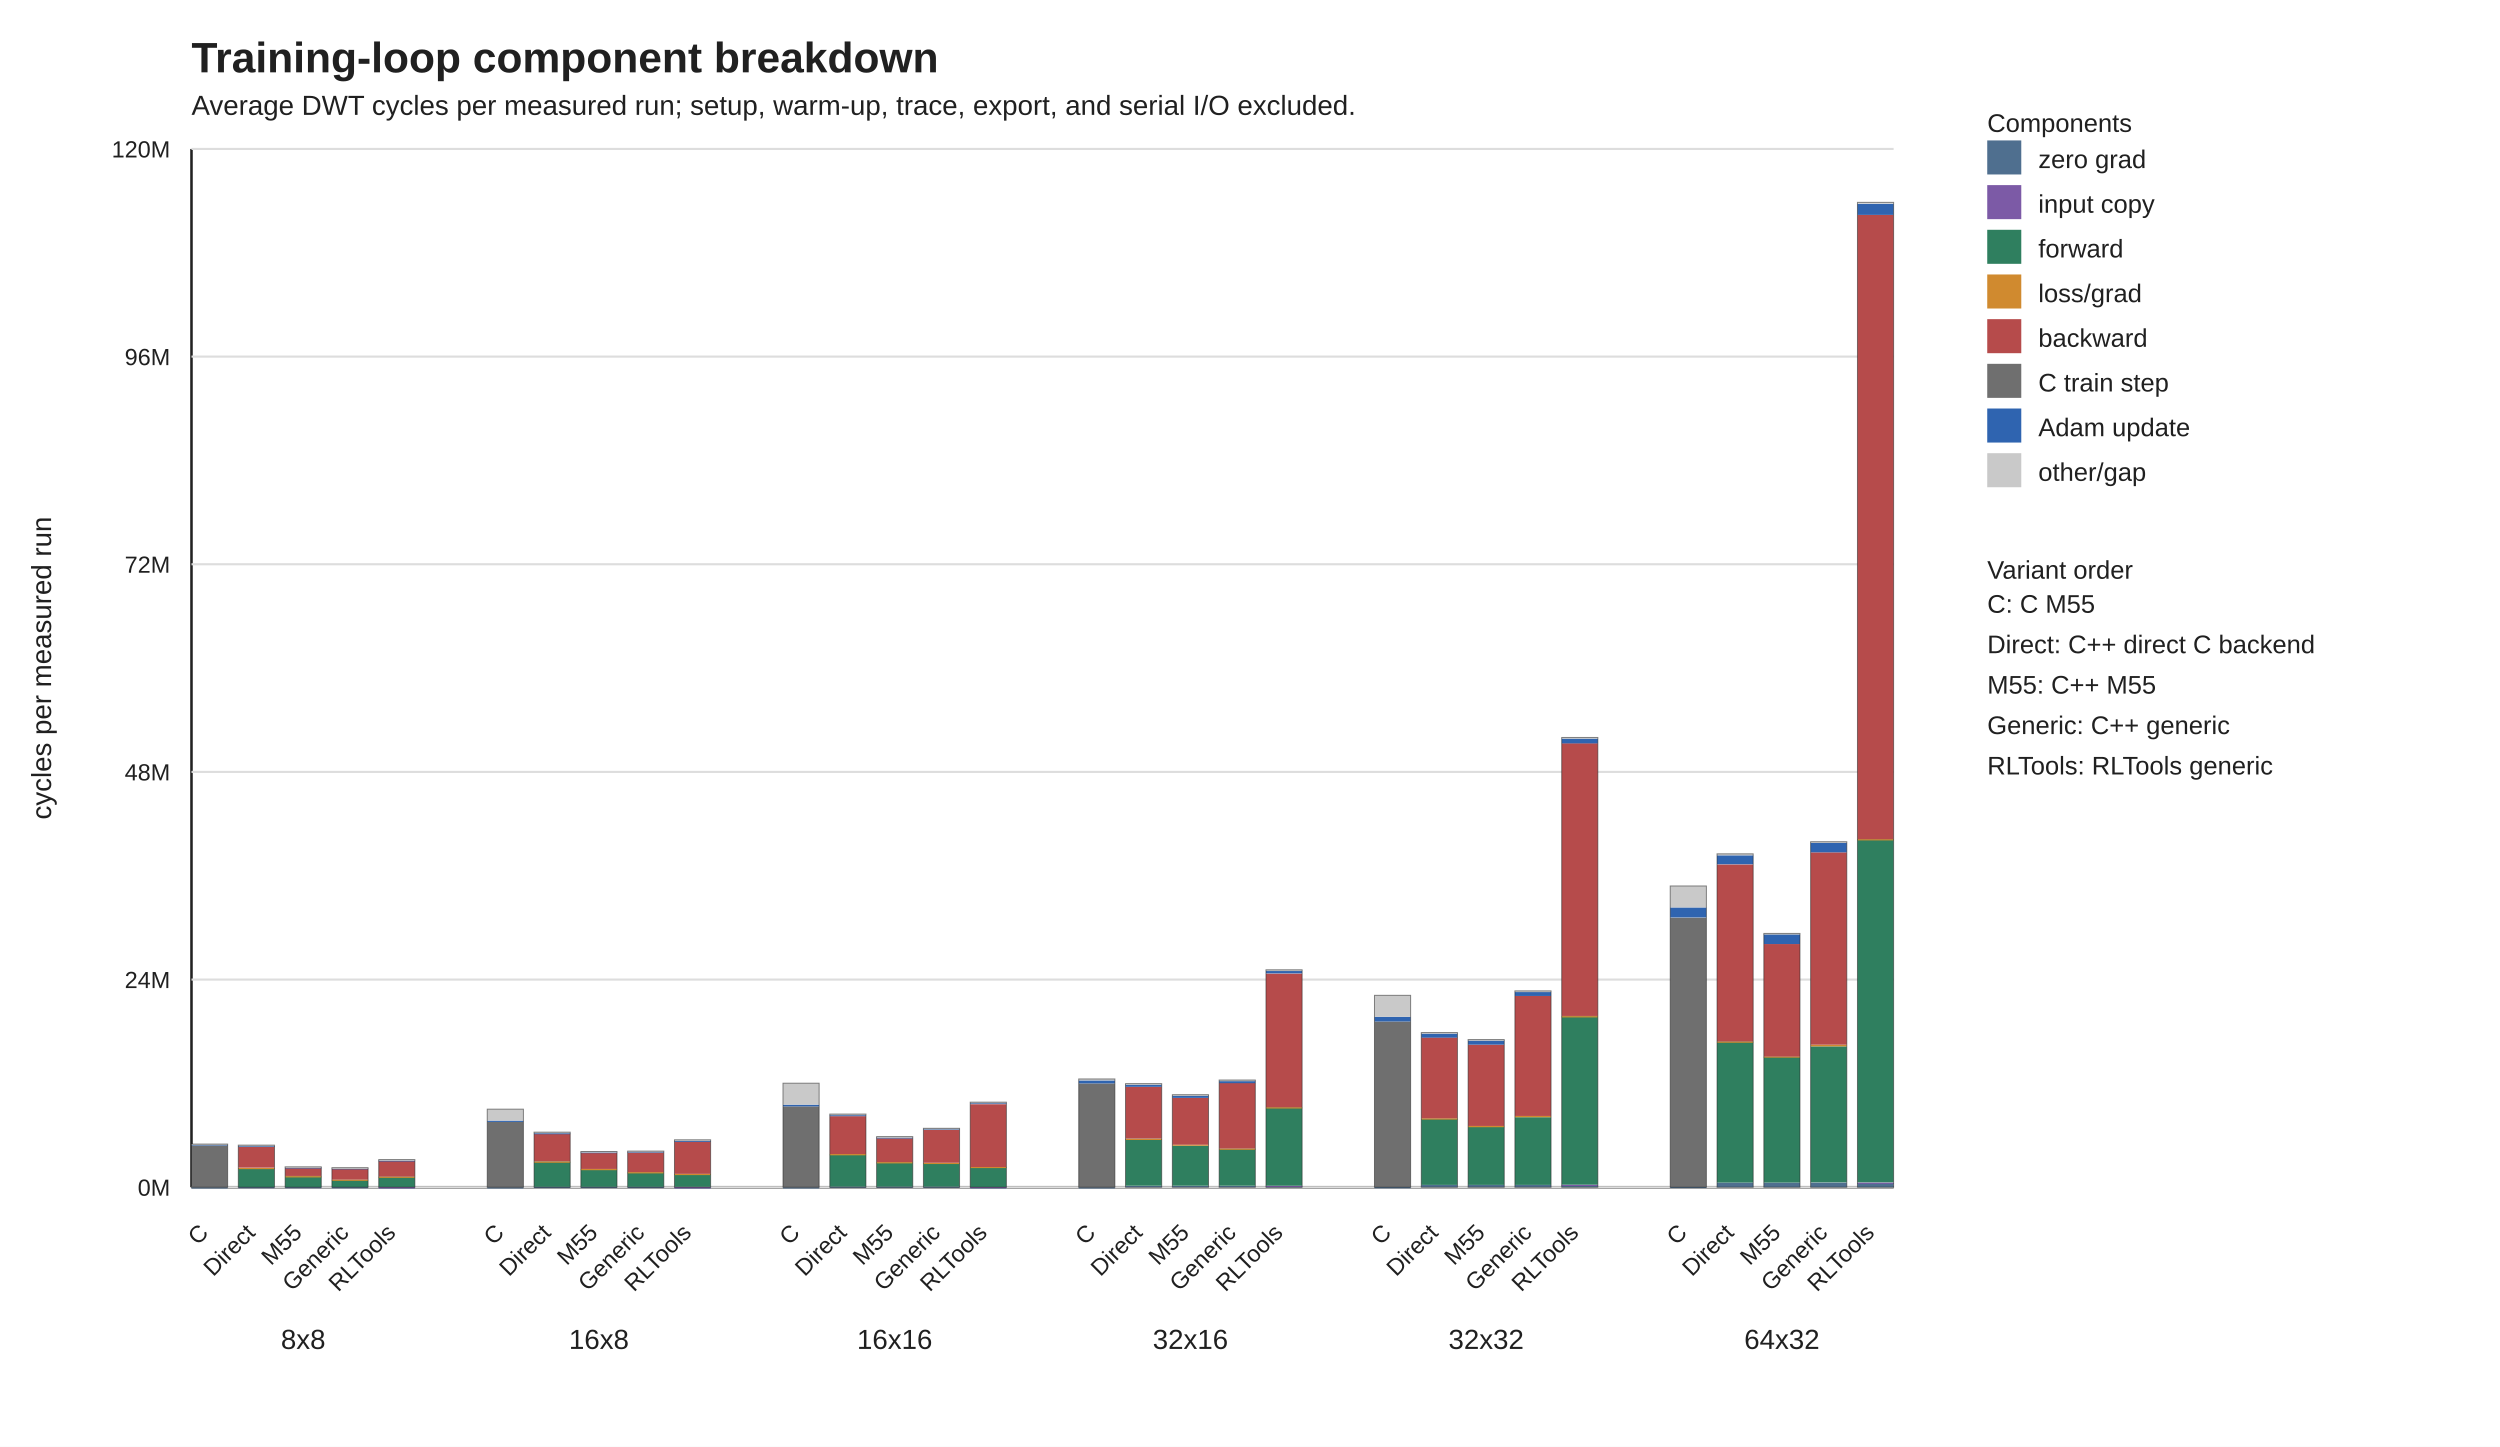
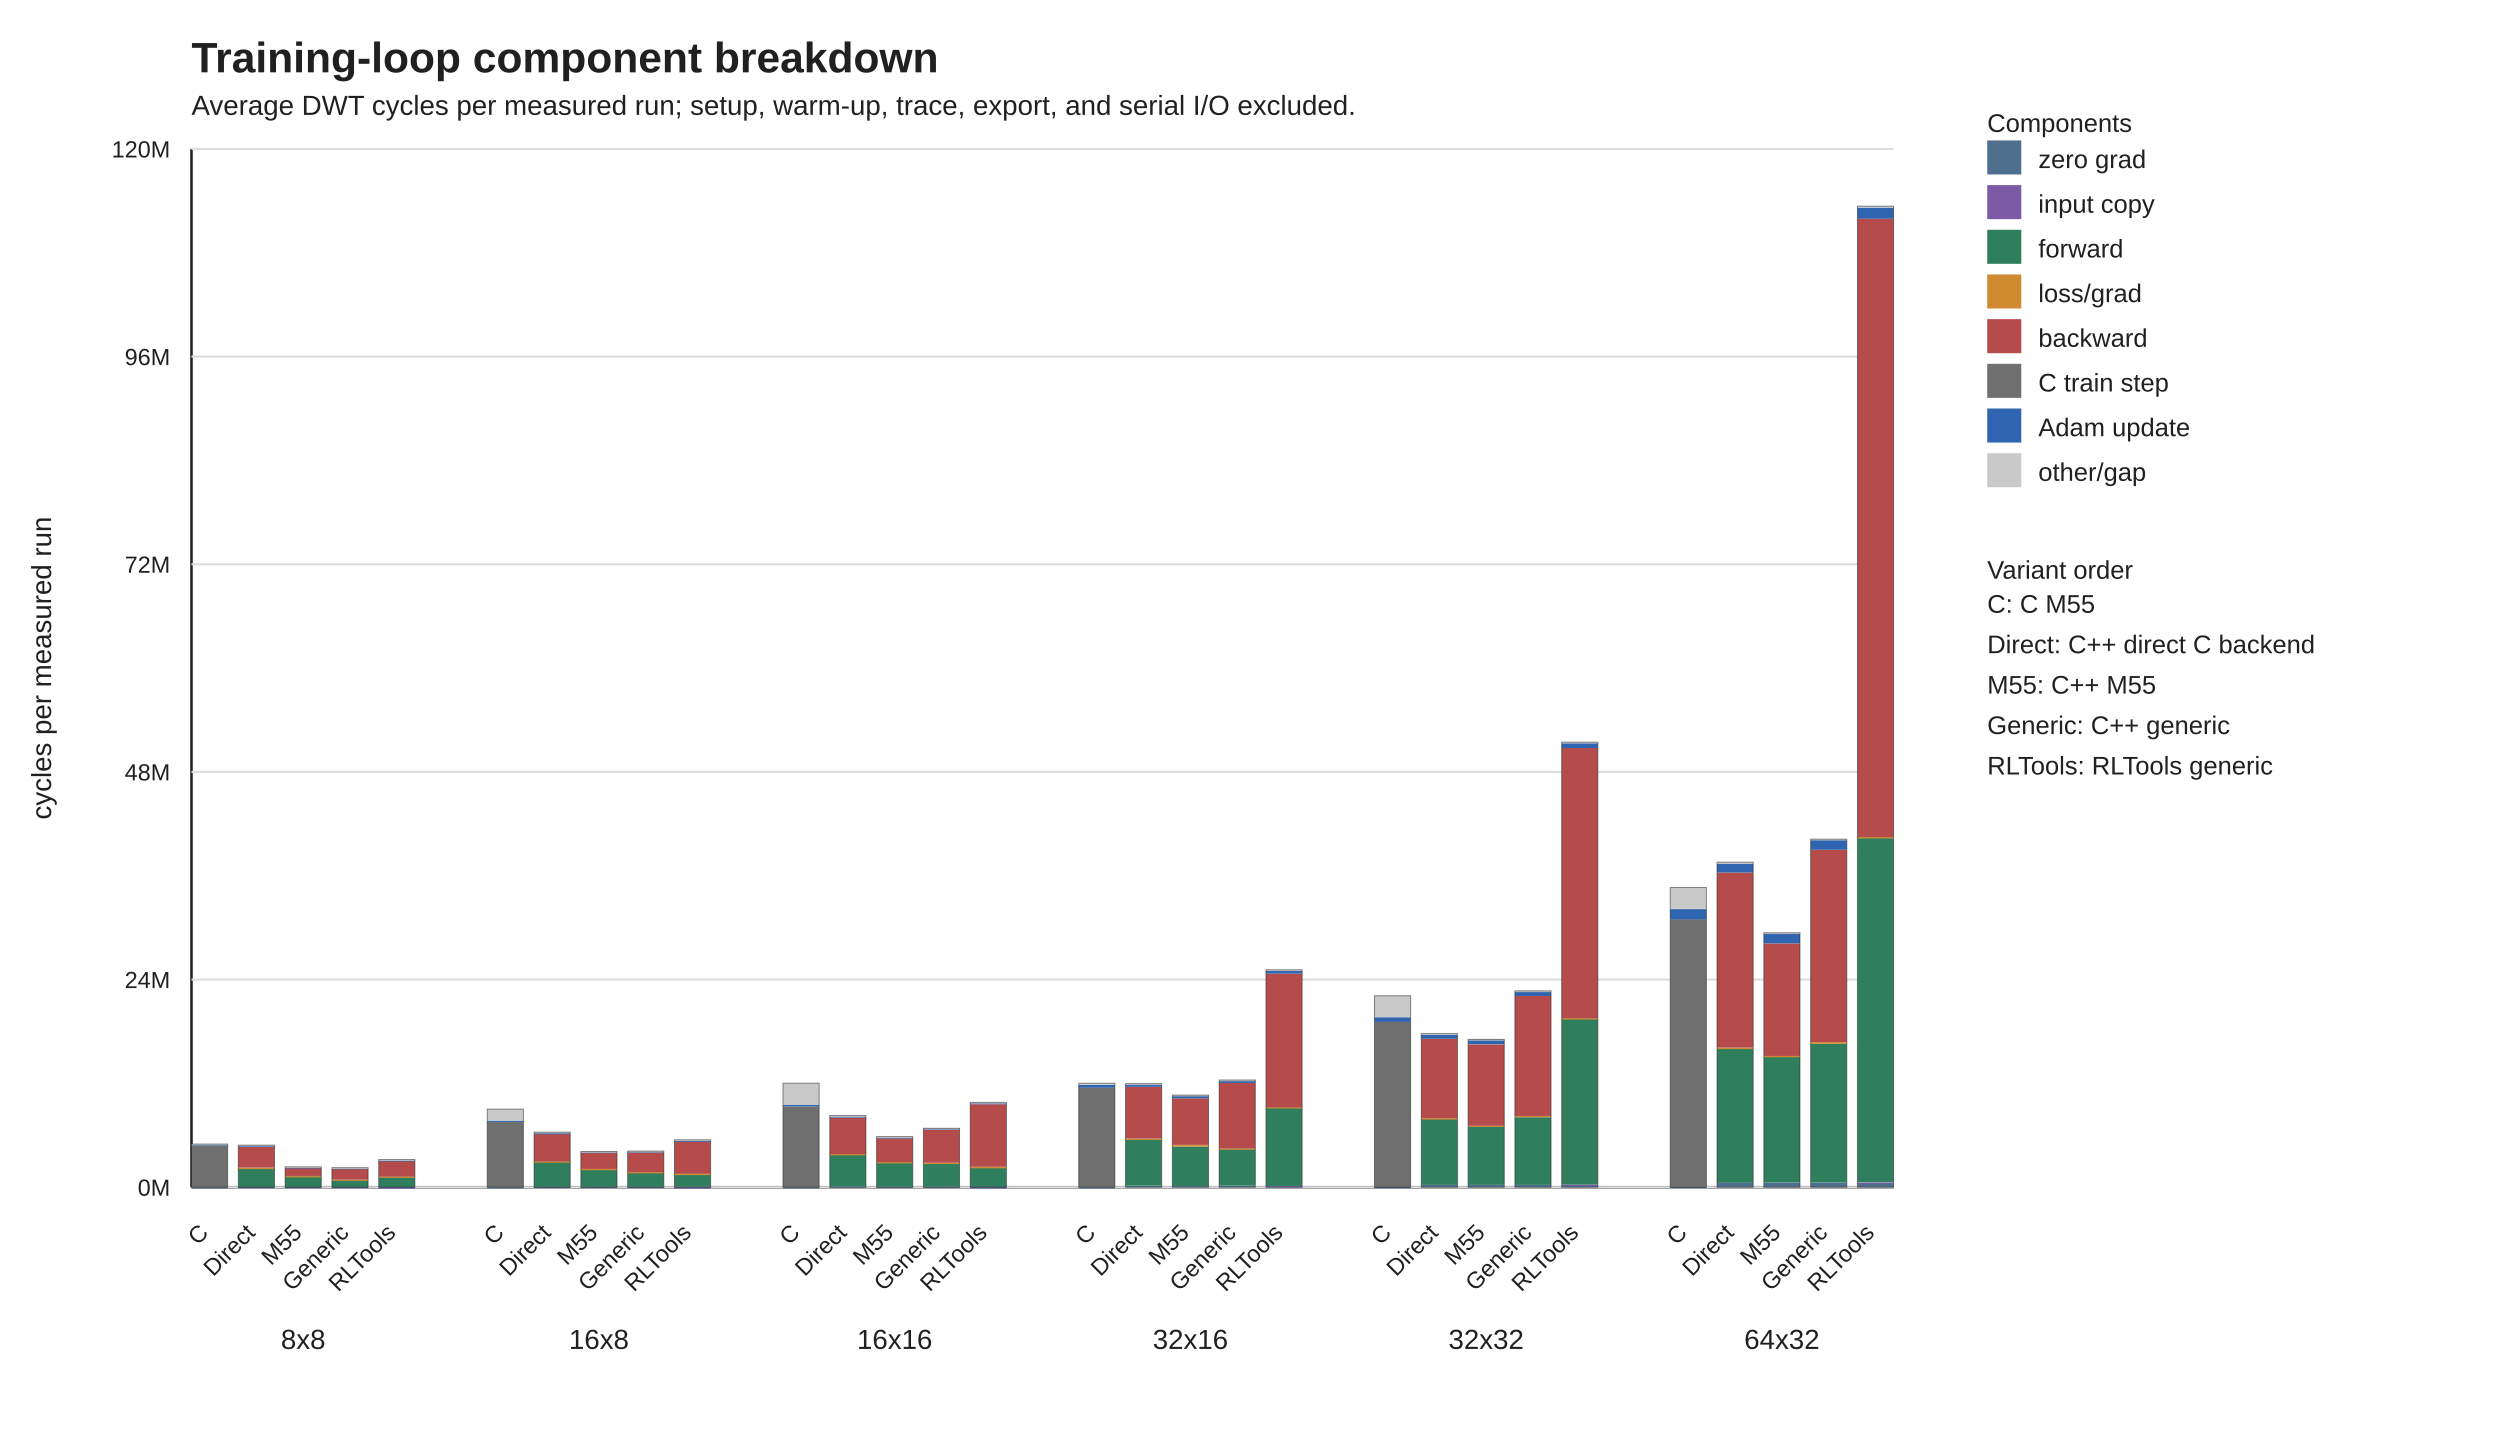
<svg xmlns="http://www.w3.org/2000/svg" width="1175" height="680" viewBox="0 0 1175 680">
  <rect width="100%" height="100%" fill="#ffffff" />
  <style>text{font-family:Arial,Helvetica,sans-serif;fill:#202020}.axis{stroke:#222;stroke-width:1.2}.grid{stroke:#dddddd;stroke-width:1}.label{font-size:13px}.title{font-size:20px;font-weight:700}.tick{font-size:11px}.legend{font-size:12px}</style>
  <text class="title" x="90" y="34">Training-loop component breakdown</text>
  <text class="label" x="90" y="54">Average DWT cycles per measured run; setup, warm-up, trace, export, and serial I/O excluded.</text>
  <line class="axis" x1="90" y1="558" x2="890" y2="558" />
  <line class="axis" x1="90" y1="70" x2="90" y2="558" />
  <line class="grid" x1="90" y1="558.0" x2="890" y2="558.0" />
  <text class="tick" x="80" y="562.0" text-anchor="end">0M</text>
  <line class="grid" x1="90" y1="460.4" x2="890" y2="460.4" />
  <text class="tick" x="80" y="464.4" text-anchor="end">24M</text>
  <line class="grid" x1="90" y1="362.8" x2="890" y2="362.8" />
  <text class="tick" x="80" y="366.8" text-anchor="end">48M</text>
  <line class="grid" x1="90" y1="265.2" x2="890" y2="265.2" />
  <text class="tick" x="80" y="269.2" text-anchor="end">72M</text>
  <line class="grid" x1="90" y1="167.6" x2="890" y2="167.6" />
  <text class="tick" x="80" y="171.6" text-anchor="end">96M</text>
  <line class="grid" x1="90" y1="70.0" x2="890" y2="70.0" />
  <text class="tick" x="80" y="74.0" text-anchor="end">120M</text>
  <text class="label" x="142.5" y="634" text-anchor="middle">8x8</text>
  <rect x="90.0" y="558.0" width="17" height="0.6" fill="#4f6f8f" />
  <rect x="90.0" y="538.3" width="17" height="19.7" fill="#6f6f6f" />
  <rect x="90.0" y="537.9" width="17" height="0.6" fill="#2f64b0" />
  <rect x="90.0" y="537.7" width="17" height="0.6" fill="#c9c9c9" />
  <rect x="90.0" y="537.7" width="17" height="20.3" fill="none" stroke="#222" stroke-width=".45" opacity=".55" />
  <text class="tick" x="98.5" y="580" text-anchor="end" transform="rotate(-45 98.5 580)">C</text>
  <rect x="112.0" y="557.9" width="17" height="0.6" fill="#4f6f8f" />
  <rect x="112.0" y="549.0" width="17" height="8.9" fill="#2f7f5f" />
  <rect x="112.0" y="548.9" width="17" height="0.6" fill="#d08a2f" />
  <rect x="112.0" y="538.7" width="17" height="10.1" fill="#b64b4b" />
  <rect x="112.0" y="538.5" width="17" height="0.6" fill="#2f64b0" />
  <rect x="112.0" y="538.2" width="17" height="0.6" fill="#c9c9c9" />
  <rect x="112.0" y="538.2" width="17" height="19.8" fill="none" stroke="#222" stroke-width=".45" opacity=".55" />
  <text class="tick" x="120.5" y="580" text-anchor="end" transform="rotate(-45 120.5 580)">Direct</text>
  <rect x="134.0" y="557.9" width="17" height="0.6" fill="#4f6f8f" />
  <rect x="134.0" y="552.8" width="17" height="5.1" fill="#2f7f5f" />
  <rect x="134.0" y="552.8" width="17" height="0.6" fill="#d08a2f" />
  <rect x="134.0" y="548.8" width="17" height="3.9" fill="#b64b4b" />
  <rect x="134.0" y="548.6" width="17" height="0.6" fill="#2f64b0" />
  <rect x="134.0" y="548.4" width="17" height="0.6" fill="#c9c9c9" />
  <rect x="134.0" y="548.4" width="17" height="9.6" fill="none" stroke="#222" stroke-width=".45" opacity=".55" />
  <text class="tick" x="142.5" y="580" text-anchor="end" transform="rotate(-45 142.5 580)">M55</text>
  <rect x="156.0" y="557.9" width="17" height="0.6" fill="#4f6f8f" />
  <rect x="156.0" y="554.5" width="17" height="3.4" fill="#2f7f5f" />
  <rect x="156.0" y="554.4" width="17" height="0.6" fill="#d08a2f" />
  <rect x="156.0" y="549.2" width="17" height="5.2" fill="#b64b4b" />
  <rect x="156.0" y="549.0" width="17" height="0.6" fill="#2f64b0" />
  <rect x="156.0" y="548.8" width="17" height="0.6" fill="#c9c9c9" />
  <rect x="156.0" y="548.8" width="17" height="9.2" fill="none" stroke="#222" stroke-width=".45" opacity=".55" />
  <text class="tick" x="164.5" y="580" text-anchor="end" transform="rotate(-45 164.5 580)">Generic</text>
  <rect x="178.0" y="558.0" width="17" height="0.6" fill="#4f6f8f" />
  <rect x="178.0" y="557.9" width="17" height="0.6" fill="#7c5aa6" />
  <rect x="178.0" y="553.0" width="17" height="4.9" fill="#2f7f5f" />
  <rect x="178.0" y="553.0" width="17" height="0.6" fill="#d08a2f" />
  <rect x="178.0" y="545.6" width="17" height="7.4" fill="#b64b4b" />
  <rect x="178.0" y="545.3" width="17" height="0.6" fill="#2f64b0" />
  <rect x="178.0" y="545.0" width="17" height="0.6" fill="#c9c9c9" />
  <rect x="178.0" y="545.0" width="17" height="13.0" fill="none" stroke="#222" stroke-width=".45" opacity=".55" />
  <text class="tick" x="186.5" y="580" text-anchor="end" transform="rotate(-45 186.5 580)">RLTools</text>
  <text class="label" x="281.5" y="634" text-anchor="middle">16x8</text>
  <rect x="229.0" y="558.0" width="17" height="0.6" fill="#4f6f8f" />
  <rect x="229.0" y="527.2" width="17" height="30.8" fill="#6f6f6f" />
  <rect x="229.0" y="526.7" width="17" height="0.6" fill="#2f64b0" />
  <rect x="229.0" y="521.3" width="17" height="5.4" fill="#c9c9c9" />
  <rect x="229.0" y="521.3" width="17" height="36.7" fill="none" stroke="#222" stroke-width=".45" opacity=".55" />
  <text class="tick" x="237.5" y="580" text-anchor="end" transform="rotate(-45 237.5 580)">C</text>
  <rect x="251.0" y="557.8" width="17" height="0.6" fill="#4f6f8f" />
  <rect x="251.0" y="545.9" width="17" height="11.9" fill="#2f7f5f" />
  <rect x="251.0" y="545.9" width="17" height="0.6" fill="#d08a2f" />
-   <rect x="251.0" y="532.8" width="17" height="13.0" fill="#b64b4b" />
+   <rect x="251.0" y="532.9" width="17" height="13.0" fill="#b64b4b" />
  <rect x="251.0" y="532.5" width="17" height="0.6" fill="#2f64b0" />
  <rect x="251.0" y="532.1" width="17" height="0.6" fill="#c9c9c9" />
  <rect x="251.0" y="532.1" width="17" height="25.9" fill="none" stroke="#222" stroke-width=".45" opacity=".55" />
  <text class="tick" x="259.5" y="580" text-anchor="end" transform="rotate(-45 259.5 580)">Direct</text>
  <rect x="273.0" y="557.8" width="17" height="0.6" fill="#4f6f8f" />
  <rect x="273.0" y="549.4" width="17" height="8.4" fill="#2f7f5f" />
  <rect x="273.0" y="549.4" width="17" height="0.6" fill="#d08a2f" />
  <rect x="273.0" y="541.8" width="17" height="7.6" fill="#b64b4b" />
  <rect x="273.0" y="541.4" width="17" height="0.6" fill="#2f64b0" />
  <rect x="273.0" y="541.2" width="17" height="0.6" fill="#c9c9c9" />
  <rect x="273.0" y="541.2" width="17" height="16.8" fill="none" stroke="#222" stroke-width=".45" opacity=".55" />
  <text class="tick" x="281.5" y="580" text-anchor="end" transform="rotate(-45 281.5 580)">M55</text>
  <rect x="295.0" y="557.8" width="17" height="0.6" fill="#4f6f8f" />
  <rect x="295.0" y="551.0" width="17" height="6.8" fill="#2f7f5f" />
  <rect x="295.0" y="550.9" width="17" height="0.6" fill="#d08a2f" />
  <rect x="295.0" y="541.6" width="17" height="9.3" fill="#b64b4b" />
  <rect x="295.0" y="541.2" width="17" height="0.6" fill="#2f64b0" />
  <rect x="295.0" y="541.0" width="17" height="0.6" fill="#c9c9c9" />
  <rect x="295.0" y="541.0" width="17" height="17.0" fill="none" stroke="#222" stroke-width=".45" opacity=".55" />
  <text class="tick" x="303.5" y="580" text-anchor="end" transform="rotate(-45 303.5 580)">Generic</text>
  <rect x="317.0" y="558.0" width="17" height="0.6" fill="#4f6f8f" />
  <rect x="317.0" y="557.9" width="17" height="0.6" fill="#7c5aa6" />
  <rect x="317.0" y="551.7" width="17" height="6.1" fill="#2f7f5f" />
  <rect x="317.0" y="551.7" width="17" height="0.6" fill="#d08a2f" />
  <rect x="317.0" y="536.4" width="17" height="15.3" fill="#b64b4b" />
  <rect x="317.0" y="536.1" width="17" height="0.6" fill="#2f64b0" />
  <rect x="317.0" y="535.7" width="17" height="0.6" fill="#c9c9c9" />
  <rect x="317.0" y="535.7" width="17" height="22.3" fill="none" stroke="#222" stroke-width=".45" opacity=".55" />
  <text class="tick" x="325.5" y="580" text-anchor="end" transform="rotate(-45 325.5 580)">RLTools</text>
  <text class="label" x="420.5" y="634" text-anchor="middle">16x16</text>
  <rect x="368.0" y="558.0" width="17" height="0.6" fill="#4f6f8f" />
  <rect x="368.0" y="520.0" width="17" height="38.0" fill="#6f6f6f" />
  <rect x="368.0" y="519.2" width="17" height="0.8" fill="#2f64b0" />
  <rect x="368.0" y="509.1" width="17" height="10.1" fill="#c9c9c9" />
  <rect x="368.0" y="509.1" width="17" height="48.9" fill="none" stroke="#222" stroke-width=".45" opacity=".55" />
  <text class="tick" x="376.5" y="580" text-anchor="end" transform="rotate(-45 376.5 580)">C</text>
-   <rect x="390.0" y="557.7" width="17" height="0.6" fill="#4f6f8f" />
-   <rect x="390.0" y="542.5" width="17" height="15.2" fill="#2f7f5f" />
+   <rect x="390.0" y="557.6" width="17" height="0.6" fill="#4f6f8f" />
+   <rect x="390.0" y="542.4" width="17" height="15.2" fill="#2f7f5f" />
  <rect x="390.0" y="542.4" width="17" height="0.6" fill="#d08a2f" />
-   <rect x="390.0" y="524.6" width="17" height="17.8" fill="#b64b4b" />
-   <rect x="390.0" y="524.0" width="17" height="0.6" fill="#2f64b0" />
-   <rect x="390.0" y="523.6" width="17" height="0.6" fill="#c9c9c9" />
-   <rect x="390.0" y="523.6" width="17" height="34.4" fill="none" stroke="#222" stroke-width=".45" opacity=".55" />
+   <rect x="390.0" y="525.3" width="17" height="17.1" fill="#b64b4b" />
+   <rect x="390.0" y="524.7" width="17" height="0.6" fill="#2f64b0" />
+   <rect x="390.0" y="524.3" width="17" height="0.6" fill="#c9c9c9" />
+   <rect x="390.0" y="524.3" width="17" height="33.7" fill="none" stroke="#222" stroke-width=".45" opacity=".55" />
  <text class="tick" x="398.5" y="580" text-anchor="end" transform="rotate(-45 398.5 580)">Direct</text>
  <rect x="412.0" y="557.7" width="17" height="0.6" fill="#4f6f8f" />
  <rect x="412.0" y="546.3" width="17" height="11.4" fill="#2f7f5f" />
  <rect x="412.0" y="546.2" width="17" height="0.6" fill="#d08a2f" />
  <rect x="412.0" y="535.0" width="17" height="11.2" fill="#b64b4b" />
  <rect x="412.0" y="534.5" width="17" height="0.6" fill="#2f64b0" />
  <rect x="412.0" y="534.2" width="17" height="0.6" fill="#c9c9c9" />
  <rect x="412.0" y="534.2" width="17" height="23.8" fill="none" stroke="#222" stroke-width=".45" opacity=".55" />
  <text class="tick" x="420.5" y="580" text-anchor="end" transform="rotate(-45 420.5 580)">M55</text>
  <rect x="434.0" y="557.7" width="17" height="0.6" fill="#4f6f8f" />
  <rect x="434.0" y="546.7" width="17" height="11.0" fill="#2f7f5f" />
  <rect x="434.0" y="546.5" width="17" height="0.6" fill="#d08a2f" />
  <rect x="434.0" y="531.1" width="17" height="15.4" fill="#b64b4b" />
  <rect x="434.0" y="530.5" width="17" height="0.6" fill="#2f64b0" />
  <rect x="434.0" y="530.3" width="17" height="0.6" fill="#c9c9c9" />
  <rect x="434.0" y="530.3" width="17" height="27.7" fill="none" stroke="#222" stroke-width=".45" opacity=".55" />
  <text class="tick" x="442.5" y="580" text-anchor="end" transform="rotate(-45 442.5 580)">Generic</text>
  <rect x="456.0" y="558.0" width="17" height="0.6" fill="#4f6f8f" />
  <rect x="456.0" y="557.8" width="17" height="0.6" fill="#7c5aa6" />
  <rect x="456.0" y="548.5" width="17" height="9.4" fill="#2f7f5f" />
-   <rect x="456.0" y="548.4" width="17" height="0.6" fill="#d08a2f" />
-   <rect x="456.0" y="519.0" width="17" height="29.5" fill="#b64b4b" />
-   <rect x="456.0" y="518.3" width="17" height="0.6" fill="#2f64b0" />
-   <rect x="456.0" y="518.0" width="17" height="0.6" fill="#c9c9c9" />
-   <rect x="456.0" y="518.0" width="17" height="40.0" fill="none" stroke="#222" stroke-width=".45" opacity=".55" />
+   <rect x="456.0" y="548.5" width="17" height="0.6" fill="#d08a2f" />
+   <rect x="456.0" y="519.0" width="17" height="29.4" fill="#b64b4b" />
+   <rect x="456.0" y="518.4" width="17" height="0.6" fill="#2f64b0" />
+   <rect x="456.0" y="518.1" width="17" height="0.6" fill="#c9c9c9" />
+   <rect x="456.0" y="518.1" width="17" height="39.9" fill="none" stroke="#222" stroke-width=".45" opacity=".55" />
  <text class="tick" x="464.5" y="580" text-anchor="end" transform="rotate(-45 464.5 580)">RLTools</text>
  <text class="label" x="559.5" y="634" text-anchor="middle">32x16</text>
  <rect x="507.0" y="558.0" width="17" height="0.6" fill="#4f6f8f" />
-   <rect x="507.0" y="509.2" width="17" height="48.8" fill="#6f6f6f" />
-   <rect x="507.0" y="507.8" width="17" height="1.4" fill="#2f64b0" />
-   <rect x="507.0" y="507.1" width="17" height="0.7" fill="#c9c9c9" />
-   <rect x="507.0" y="507.1" width="17" height="50.9" fill="none" stroke="#222" stroke-width=".45" opacity=".55" />
+   <rect x="507.0" y="511.1" width="17" height="46.8" fill="#6f6f6f" />
+   <rect x="507.0" y="509.8" width="17" height="1.4" fill="#2f64b0" />
+   <rect x="507.0" y="509.1" width="17" height="0.6" fill="#c9c9c9" />
+   <rect x="507.0" y="509.1" width="17" height="48.9" fill="none" stroke="#222" stroke-width=".45" opacity=".55" />
  <text class="tick" x="515.5" y="580" text-anchor="end" transform="rotate(-45 515.5 580)">C</text>
  <rect x="529.0" y="557.4" width="17" height="0.6" fill="#4f6f8f" />
  <rect x="529.0" y="535.2" width="17" height="22.1" fill="#2f7f5f" />
  <rect x="529.0" y="535.2" width="17" height="0.6" fill="#d08a2f" />
  <rect x="529.0" y="510.8" width="17" height="24.3" fill="#b64b4b" />
  <rect x="529.0" y="509.7" width="17" height="1.1" fill="#2f64b0" />
  <rect x="529.0" y="509.3" width="17" height="0.6" fill="#c9c9c9" />
  <rect x="529.0" y="509.3" width="17" height="48.7" fill="none" stroke="#222" stroke-width=".45" opacity=".55" />
  <text class="tick" x="537.5" y="580" text-anchor="end" transform="rotate(-45 537.5 580)">Direct</text>
  <rect x="551.0" y="557.4" width="17" height="0.6" fill="#4f6f8f" />
-   <rect x="551.0" y="538.5" width="17" height="18.8" fill="#2f7f5f" />
-   <rect x="551.0" y="537.9" width="17" height="0.6" fill="#d08a2f" />
-   <rect x="551.0" y="516.0" width="17" height="22.0" fill="#b64b4b" />
-   <rect x="551.0" y="514.8" width="17" height="1.2" fill="#2f64b0" />
-   <rect x="551.0" y="514.5" width="17" height="0.6" fill="#c9c9c9" />
-   <rect x="551.0" y="514.5" width="17" height="43.5" fill="none" stroke="#222" stroke-width=".45" opacity=".55" />
+   <rect x="551.0" y="538.9" width="17" height="18.5" fill="#2f7f5f" />
+   <rect x="551.0" y="538.2" width="17" height="0.7" fill="#d08a2f" />
+   <rect x="551.0" y="516.2" width="17" height="21.9" fill="#b64b4b" />
+   <rect x="551.0" y="515.0" width="17" height="1.2" fill="#2f64b0" />
+   <rect x="551.0" y="514.7" width="17" height="0.6" fill="#c9c9c9" />
+   <rect x="551.0" y="514.7" width="17" height="43.3" fill="none" stroke="#222" stroke-width=".45" opacity=".55" />
  <text class="tick" x="559.5" y="580" text-anchor="end" transform="rotate(-45 559.5 580)">M55</text>
  <rect x="573.0" y="557.4" width="17" height="0.6" fill="#4f6f8f" />
  <rect x="573.0" y="539.9" width="17" height="17.4" fill="#2f7f5f" />
  <rect x="573.0" y="539.8" width="17" height="0.6" fill="#d08a2f" />
  <rect x="573.0" y="509.0" width="17" height="30.8" fill="#b64b4b" />
-   <rect x="573.0" y="507.9" width="17" height="1.2" fill="#2f64b0" />
+   <rect x="573.0" y="507.9" width="17" height="1.1" fill="#2f64b0" />
  <rect x="573.0" y="507.6" width="17" height="0.6" fill="#c9c9c9" />
  <rect x="573.0" y="507.6" width="17" height="50.4" fill="none" stroke="#222" stroke-width=".45" opacity=".55" />
  <text class="tick" x="581.5" y="580" text-anchor="end" transform="rotate(-45 581.5 580)">Generic</text>
  <rect x="595.0" y="557.5" width="17" height="0.6" fill="#4f6f8f" />
  <rect x="595.0" y="557.3" width="17" height="0.6" fill="#7c5aa6" />
-   <rect x="595.0" y="520.4" width="17" height="36.9" fill="#2f7f5f" />
+   <rect x="595.0" y="520.4" width="17" height="37.0" fill="#2f7f5f" />
  <rect x="595.0" y="520.4" width="17" height="0.6" fill="#d08a2f" />
  <rect x="595.0" y="457.6" width="17" height="62.8" fill="#b64b4b" />
-   <rect x="595.0" y="456.2" width="17" height="1.3" fill="#2f64b0" />
+   <rect x="595.0" y="456.2" width="17" height="1.4" fill="#2f64b0" />
  <rect x="595.0" y="455.8" width="17" height="0.6" fill="#c9c9c9" />
  <rect x="595.0" y="455.8" width="17" height="102.2" fill="none" stroke="#222" stroke-width=".45" opacity=".55" />
  <text class="tick" x="603.5" y="580" text-anchor="end" transform="rotate(-45 603.5 580)">RLTools</text>
  <text class="label" x="698.5" y="634" text-anchor="middle">32x32</text>
  <rect x="646.0" y="557.9" width="17" height="0.6" fill="#4f6f8f" />
-   <rect x="646.0" y="480.1" width="17" height="77.8" fill="#6f6f6f" />
-   <rect x="646.0" y="477.9" width="17" height="2.2" fill="#2f64b0" />
-   <rect x="646.0" y="467.8" width="17" height="10.1" fill="#c9c9c9" />
-   <rect x="646.0" y="467.8" width="17" height="90.2" fill="none" stroke="#222" stroke-width=".45" opacity=".55" />
+   <rect x="646.0" y="480.2" width="17" height="77.7" fill="#6f6f6f" />
+   <rect x="646.0" y="478.1" width="17" height="2.2" fill="#2f64b0" />
+   <rect x="646.0" y="468.0" width="17" height="10.1" fill="#c9c9c9" />
+   <rect x="646.0" y="468.0" width="17" height="90.0" fill="none" stroke="#222" stroke-width=".45" opacity=".55" />
  <text class="tick" x="654.5" y="580" text-anchor="end" transform="rotate(-45 654.5 580)">C</text>
  <rect x="668.0" y="556.9" width="17" height="1.1" fill="#4f6f8f" />
  <rect x="668.0" y="525.8" width="17" height="31.1" fill="#2f7f5f" />
  <rect x="668.0" y="525.6" width="17" height="0.6" fill="#d08a2f" />
-   <rect x="668.0" y="487.6" width="17" height="38.0" fill="#b64b4b" />
-   <rect x="668.0" y="485.7" width="17" height="2.0" fill="#2f64b0" />
-   <rect x="668.0" y="485.3" width="17" height="0.6" fill="#c9c9c9" />
-   <rect x="668.0" y="485.3" width="17" height="72.7" fill="none" stroke="#222" stroke-width=".45" opacity=".55" />
+   <rect x="668.0" y="488.1" width="17" height="37.5" fill="#b64b4b" />
+   <rect x="668.0" y="486.2" width="17" height="2.0" fill="#2f64b0" />
+   <rect x="668.0" y="485.8" width="17" height="0.6" fill="#c9c9c9" />
+   <rect x="668.0" y="485.8" width="17" height="72.2" fill="none" stroke="#222" stroke-width=".45" opacity=".55" />
  <text class="tick" x="676.5" y="580" text-anchor="end" transform="rotate(-45 676.5 580)">Direct</text>
  <rect x="690.0" y="556.9" width="17" height="1.1" fill="#4f6f8f" />
-   <rect x="690.0" y="529.5" width="17" height="27.4" fill="#2f7f5f" />
-   <rect x="690.0" y="529.2" width="17" height="0.6" fill="#d08a2f" />
-   <rect x="690.0" y="491.0" width="17" height="38.2" fill="#b64b4b" />
-   <rect x="690.0" y="488.9" width="17" height="2.1" fill="#2f64b0" />
-   <rect x="690.0" y="488.6" width="17" height="0.6" fill="#c9c9c9" />
-   <rect x="690.0" y="488.6" width="17" height="69.4" fill="none" stroke="#222" stroke-width=".45" opacity=".55" />
+   <rect x="690.0" y="529.3" width="17" height="27.6" fill="#2f7f5f" />
+   <rect x="690.0" y="529.0" width="17" height="0.6" fill="#d08a2f" />
+   <rect x="690.0" y="490.9" width="17" height="38.2" fill="#b64b4b" />
+   <rect x="690.0" y="488.7" width="17" height="2.1" fill="#2f64b0" />
+   <rect x="690.0" y="488.5" width="17" height="0.6" fill="#c9c9c9" />
+   <rect x="690.0" y="488.5" width="17" height="69.5" fill="none" stroke="#222" stroke-width=".45" opacity=".55" />
  <text class="tick" x="698.5" y="580" text-anchor="end" transform="rotate(-45 698.5 580)">M55</text>
  <rect x="712.0" y="556.9" width="17" height="1.1" fill="#4f6f8f" />
  <rect x="712.0" y="525.1" width="17" height="31.8" fill="#2f7f5f" />
  <rect x="712.0" y="524.5" width="17" height="0.6" fill="#d08a2f" />
  <rect x="712.0" y="468.1" width="17" height="56.4" fill="#b64b4b" />
  <rect x="712.0" y="466.1" width="17" height="2.0" fill="#2f64b0" />
  <rect x="712.0" y="465.7" width="17" height="0.6" fill="#c9c9c9" />
  <rect x="712.0" y="465.7" width="17" height="92.3" fill="none" stroke="#222" stroke-width=".45" opacity=".55" />
  <text class="tick" x="720.5" y="580" text-anchor="end" transform="rotate(-45 720.5 580)">Generic</text>
  <rect x="734.0" y="557.0" width="17" height="1.0" fill="#4f6f8f" />
  <rect x="734.0" y="556.8" width="17" height="0.6" fill="#7c5aa6" />
-   <rect x="734.0" y="477.6" width="17" height="79.2" fill="#2f7f5f" />
-   <rect x="734.0" y="477.6" width="17" height="0.6" fill="#d08a2f" />
-   <rect x="734.0" y="349.3" width="17" height="128.2" fill="#b64b4b" />
-   <rect x="734.0" y="347.1" width="17" height="2.3" fill="#2f64b0" />
-   <rect x="734.0" y="346.6" width="17" height="0.6" fill="#c9c9c9" />
-   <rect x="734.0" y="346.6" width="17" height="211.4" fill="none" stroke="#222" stroke-width=".45" opacity=".55" />
+   <rect x="734.0" y="478.7" width="17" height="78.1" fill="#2f7f5f" />
+   <rect x="734.0" y="478.6" width="17" height="0.6" fill="#d08a2f" />
+   <rect x="734.0" y="351.5" width="17" height="127.1" fill="#b64b4b" />
+   <rect x="734.0" y="349.3" width="17" height="2.3" fill="#2f64b0" />
+   <rect x="734.0" y="348.8" width="17" height="0.6" fill="#c9c9c9" />
+   <rect x="734.0" y="348.8" width="17" height="209.2" fill="none" stroke="#222" stroke-width=".45" opacity=".55" />
  <text class="tick" x="742.5" y="580" text-anchor="end" transform="rotate(-45 742.5 580)">RLTools</text>
  <text class="label" x="837.5" y="634" text-anchor="middle">64x32</text>
  <rect x="785.0" y="557.8" width="17" height="0.6" fill="#4f6f8f" />
-   <rect x="785.0" y="431.3" width="17" height="126.6" fill="#6f6f6f" />
-   <rect x="785.0" y="426.5" width="17" height="4.7" fill="#2f64b0" />
-   <rect x="785.0" y="416.4" width="17" height="10.1" fill="#c9c9c9" />
-   <rect x="785.0" y="416.4" width="17" height="141.6" fill="none" stroke="#222" stroke-width=".45" opacity=".55" />
+   <rect x="785.0" y="432.0" width="17" height="125.8" fill="#6f6f6f" />
+   <rect x="785.0" y="427.3" width="17" height="4.8" fill="#2f64b0" />
+   <rect x="785.0" y="417.1" width="17" height="10.1" fill="#c9c9c9" />
+   <rect x="785.0" y="417.1" width="17" height="140.9" fill="none" stroke="#222" stroke-width=".45" opacity=".55" />
  <text class="tick" x="793.5" y="580" text-anchor="end" transform="rotate(-45 793.5 580)">C</text>
  <rect x="807.0" y="555.8" width="17" height="2.2" fill="#4f6f8f" />
-   <rect x="807.0" y="489.5" width="17" height="66.3" fill="#2f7f5f" />
-   <rect x="807.0" y="489.5" width="17" height="0.6" fill="#d08a2f" />
-   <rect x="807.0" y="406.3" width="17" height="83.2" fill="#b64b4b" />
-   <rect x="807.0" y="402.0" width="17" height="4.2" fill="#2f64b0" />
-   <rect x="807.0" y="401.3" width="17" height="0.7" fill="#c9c9c9" />
-   <rect x="807.0" y="401.3" width="17" height="156.7" fill="none" stroke="#222" stroke-width=".45" opacity=".55" />
+   <rect x="807.0" y="492.5" width="17" height="63.4" fill="#2f7f5f" />
+   <rect x="807.0" y="492.5" width="17" height="0.6" fill="#d08a2f" />
+   <rect x="807.0" y="410.1" width="17" height="82.3" fill="#b64b4b" />
+   <rect x="807.0" y="405.9" width="17" height="4.2" fill="#2f64b0" />
+   <rect x="807.0" y="405.2" width="17" height="0.7" fill="#c9c9c9" />
+   <rect x="807.0" y="405.2" width="17" height="152.8" fill="none" stroke="#222" stroke-width=".45" opacity=".55" />
  <text class="tick" x="815.5" y="580" text-anchor="end" transform="rotate(-45 815.5 580)">Direct</text>
  <rect x="829.0" y="555.8" width="17" height="2.2" fill="#4f6f8f" />
-   <rect x="829.0" y="496.7" width="17" height="59.1" fill="#2f7f5f" />
-   <rect x="829.0" y="496.5" width="17" height="0.6" fill="#d08a2f" />
-   <rect x="829.0" y="443.7" width="17" height="52.9" fill="#b64b4b" />
-   <rect x="829.0" y="439.0" width="17" height="4.7" fill="#2f64b0" />
-   <rect x="829.0" y="438.7" width="17" height="0.6" fill="#c9c9c9" />
-   <rect x="829.0" y="438.7" width="17" height="119.3" fill="none" stroke="#222" stroke-width=".45" opacity=".55" />
+   <rect x="829.0" y="496.4" width="17" height="59.4" fill="#2f7f5f" />
+   <rect x="829.0" y="496.3" width="17" height="0.6" fill="#d08a2f" />
+   <rect x="829.0" y="443.4" width="17" height="52.9" fill="#b64b4b" />
+   <rect x="829.0" y="438.7" width="17" height="4.7" fill="#2f64b0" />
+   <rect x="829.0" y="438.4" width="17" height="0.6" fill="#c9c9c9" />
+   <rect x="829.0" y="438.4" width="17" height="119.6" fill="none" stroke="#222" stroke-width=".45" opacity=".55" />
  <text class="tick" x="837.5" y="580" text-anchor="end" transform="rotate(-45 837.5 580)">M55</text>
  <rect x="851.0" y="555.8" width="17" height="2.2" fill="#4f6f8f" />
-   <rect x="851.0" y="491.8" width="17" height="63.9" fill="#2f7f5f" />
-   <rect x="851.0" y="491.0" width="17" height="0.8" fill="#d08a2f" />
-   <rect x="851.0" y="400.6" width="17" height="90.4" fill="#b64b4b" />
-   <rect x="851.0" y="396.0" width="17" height="4.6" fill="#2f64b0" />
-   <rect x="851.0" y="395.6" width="17" height="0.6" fill="#c9c9c9" />
-   <rect x="851.0" y="395.6" width="17" height="162.4" fill="none" stroke="#222" stroke-width=".45" opacity=".55" />
+   <rect x="851.0" y="490.6" width="17" height="65.2" fill="#2f7f5f" />
+   <rect x="851.0" y="489.8" width="17" height="0.8" fill="#d08a2f" />
+   <rect x="851.0" y="399.4" width="17" height="90.4" fill="#b64b4b" />
+   <rect x="851.0" y="394.8" width="17" height="4.6" fill="#2f64b0" />
+   <rect x="851.0" y="394.4" width="17" height="0.6" fill="#c9c9c9" />
+   <rect x="851.0" y="394.4" width="17" height="163.6" fill="none" stroke="#222" stroke-width=".45" opacity=".55" />
  <text class="tick" x="859.5" y="580" text-anchor="end" transform="rotate(-45 859.5 580)">Generic</text>
  <rect x="873.0" y="556.0" width="17" height="2.0" fill="#4f6f8f" />
  <rect x="873.0" y="555.8" width="17" height="0.6" fill="#7c5aa6" />
-   <rect x="873.0" y="394.4" width="17" height="161.3" fill="#2f7f5f" />
-   <rect x="873.0" y="394.4" width="17" height="0.6" fill="#d08a2f" />
-   <rect x="873.0" y="101.0" width="17" height="293.4" fill="#b64b4b" />
-   <rect x="873.0" y="95.8" width="17" height="5.2" fill="#2f64b0" />
-   <rect x="873.0" y="95.1" width="17" height="0.6" fill="#c9c9c9" />
-   <rect x="873.0" y="95.1" width="17" height="462.9" fill="none" stroke="#222" stroke-width=".45" opacity=".55" />
+   <rect x="873.0" y="393.5" width="17" height="162.2" fill="#2f7f5f" />
+   <rect x="873.0" y="393.5" width="17" height="0.6" fill="#d08a2f" />
+   <rect x="873.0" y="102.7" width="17" height="290.7" fill="#b64b4b" />
+   <rect x="873.0" y="97.6" width="17" height="5.2" fill="#2f64b0" />
+   <rect x="873.0" y="96.9" width="17" height="0.6" fill="#c9c9c9" />
+   <rect x="873.0" y="96.9" width="17" height="461.1" fill="none" stroke="#222" stroke-width=".45" opacity=".55" />
  <text class="tick" x="881.5" y="580" text-anchor="end" transform="rotate(-45 881.5 580)">RLTools</text>
  <text class="label" transform="translate(24 314.0) rotate(-90)" text-anchor="middle">cycles per measured run</text>
  <text class="legend" x="934" y="62">Components</text>
  <rect x="934" y="66" width="16" height="16" fill="#4f6f8f" />
  <text class="legend" x="958" y="79">zero grad</text>
  <rect x="934" y="87" width="16" height="16" fill="#7c5aa6" />
  <text class="legend" x="958" y="100">input copy</text>
  <rect x="934" y="108" width="16" height="16" fill="#2f7f5f" />
  <text class="legend" x="958" y="121">forward</text>
  <rect x="934" y="129" width="16" height="16" fill="#d08a2f" />
  <text class="legend" x="958" y="142">loss/grad</text>
  <rect x="934" y="150" width="16" height="16" fill="#b64b4b" />
  <text class="legend" x="958" y="163">backward</text>
  <rect x="934" y="171" width="16" height="16" fill="#6f6f6f" />
  <text class="legend" x="958" y="184">C train step</text>
  <rect x="934" y="192" width="16" height="16" fill="#2f64b0" />
  <text class="legend" x="958" y="205">Adam update</text>
  <rect x="934" y="213" width="16" height="16" fill="#c9c9c9" />
  <text class="legend" x="958" y="226">other/gap</text>
  <text class="legend" x="934" y="272">Variant order</text>
  <text class="legend" x="934" y="288">C: C M55</text>
  <text class="legend" x="934" y="307">Direct: C++ direct C backend</text>
  <text class="legend" x="934" y="326">M55: C++ M55</text>
  <text class="legend" x="934" y="345">Generic: C++ generic</text>
  <text class="legend" x="934" y="364">RLTools: RLTools generic</text>
</svg>
